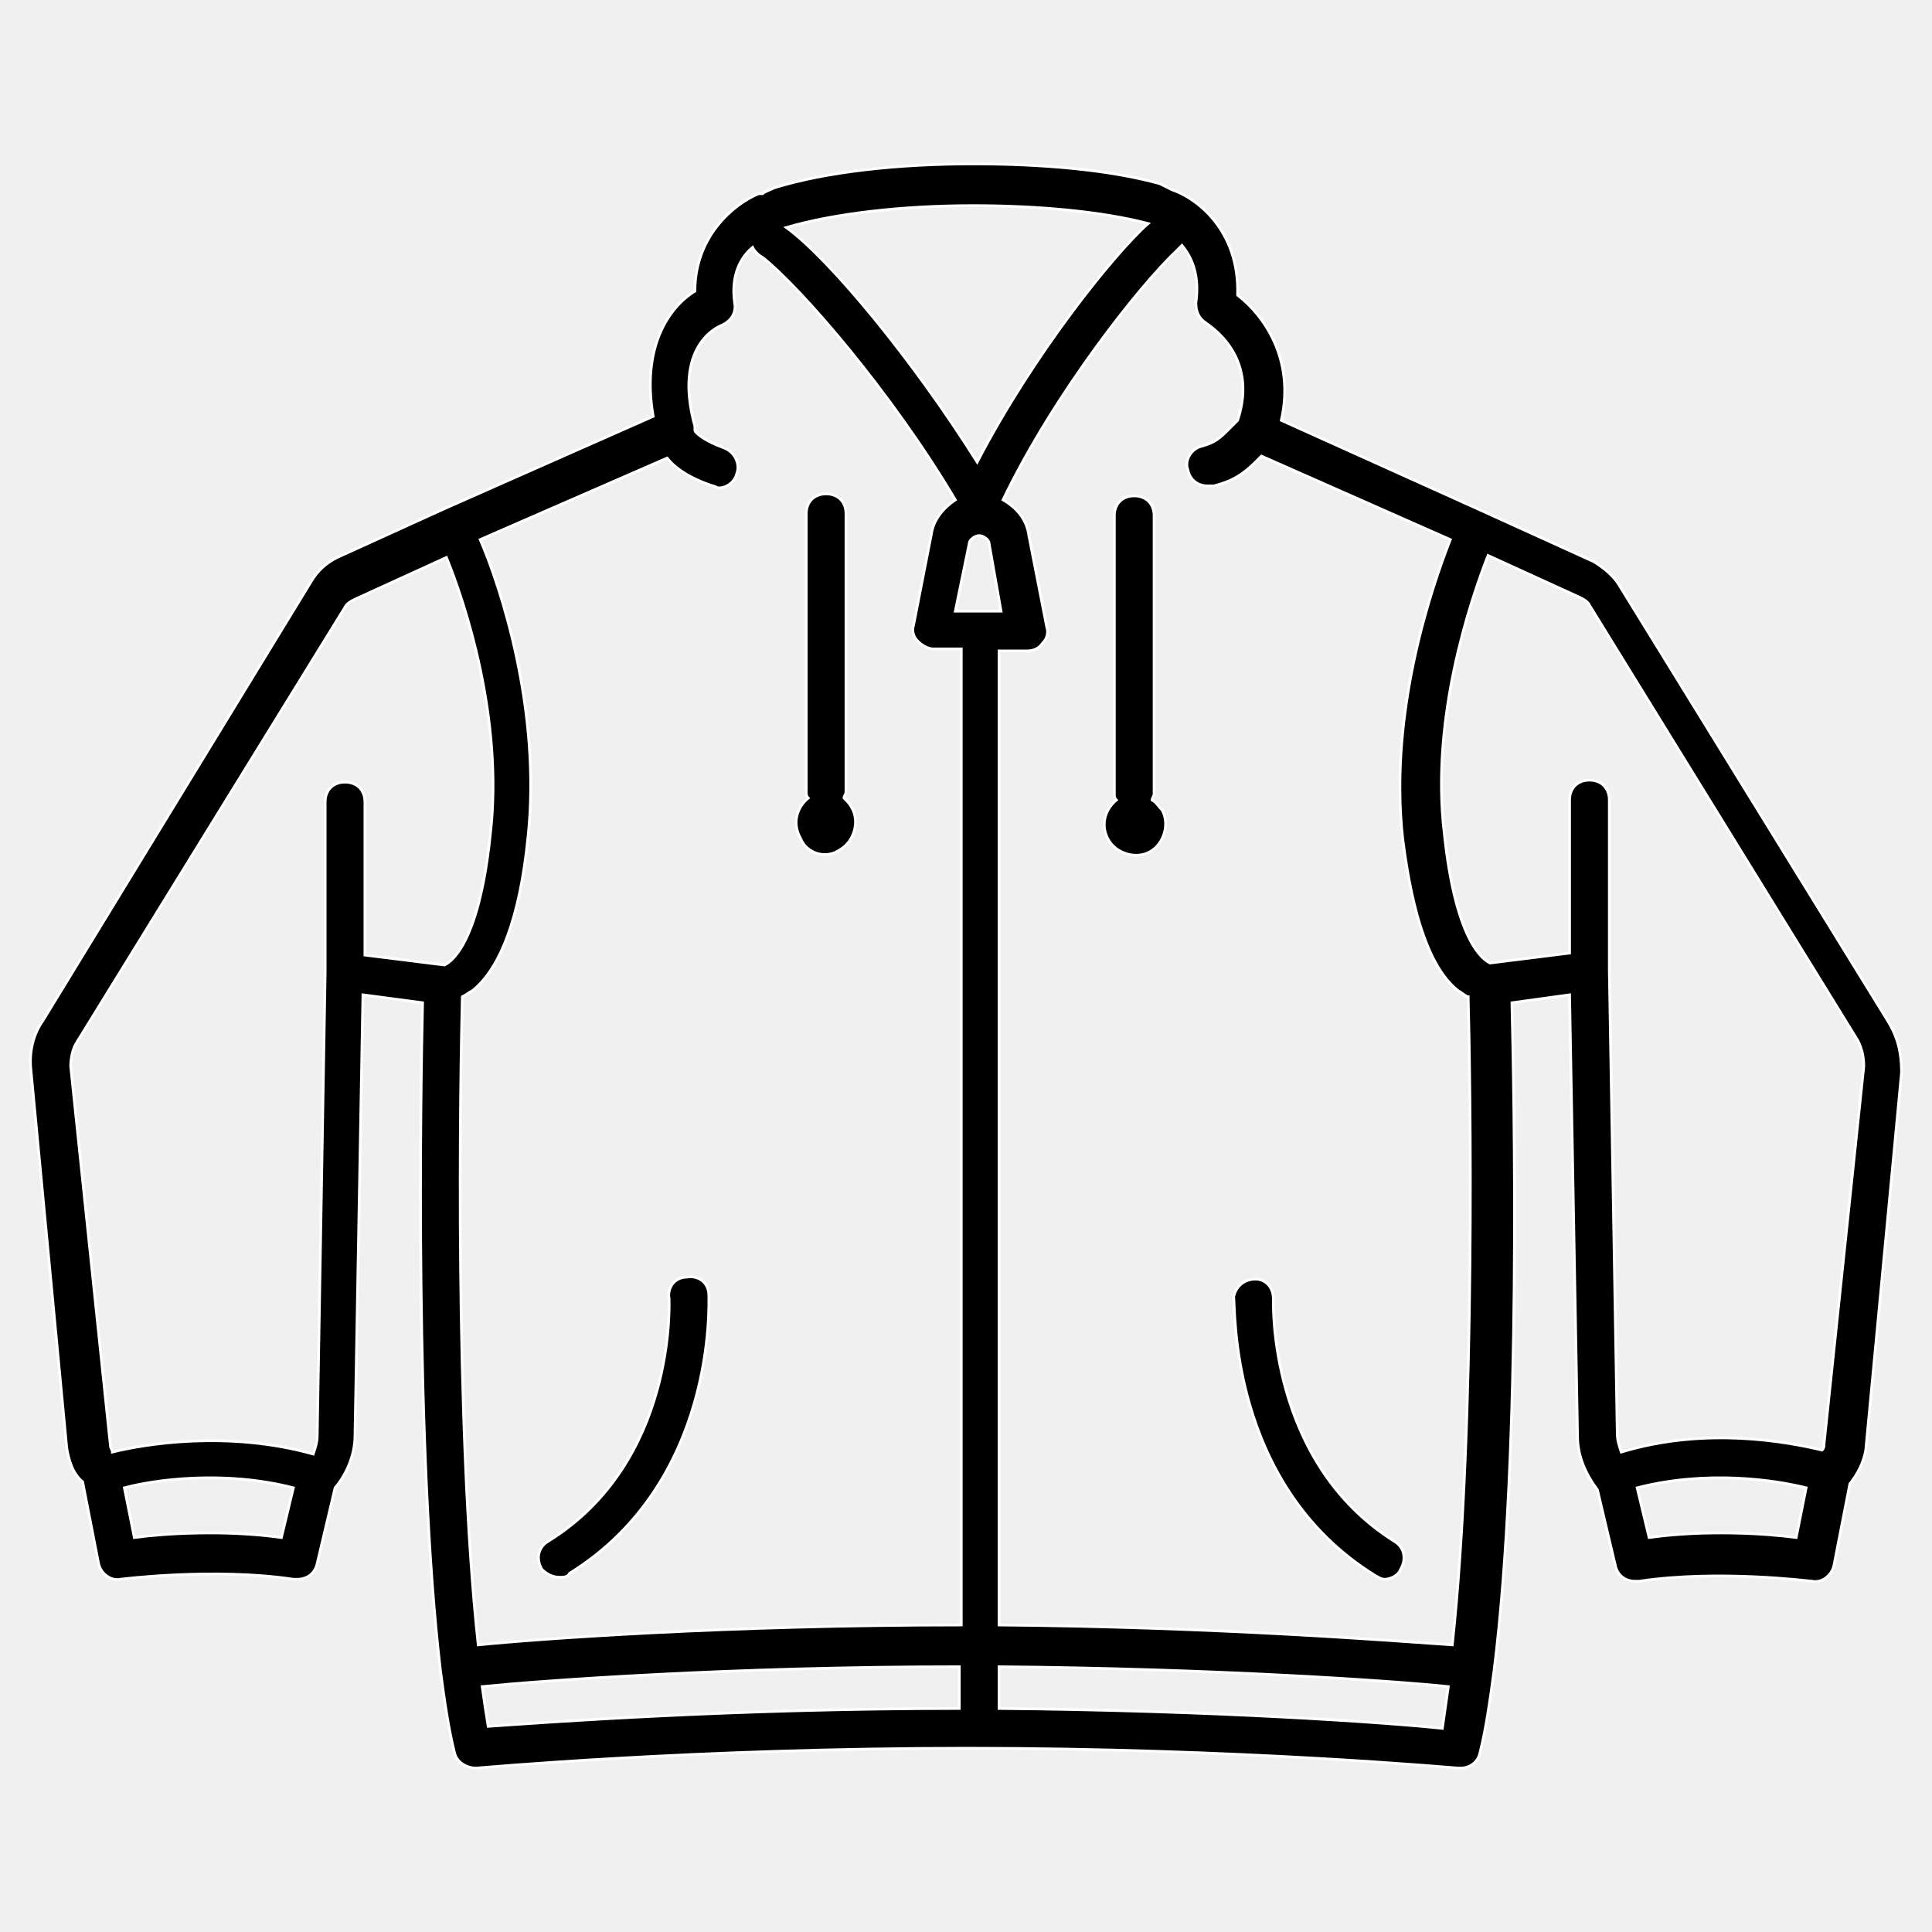
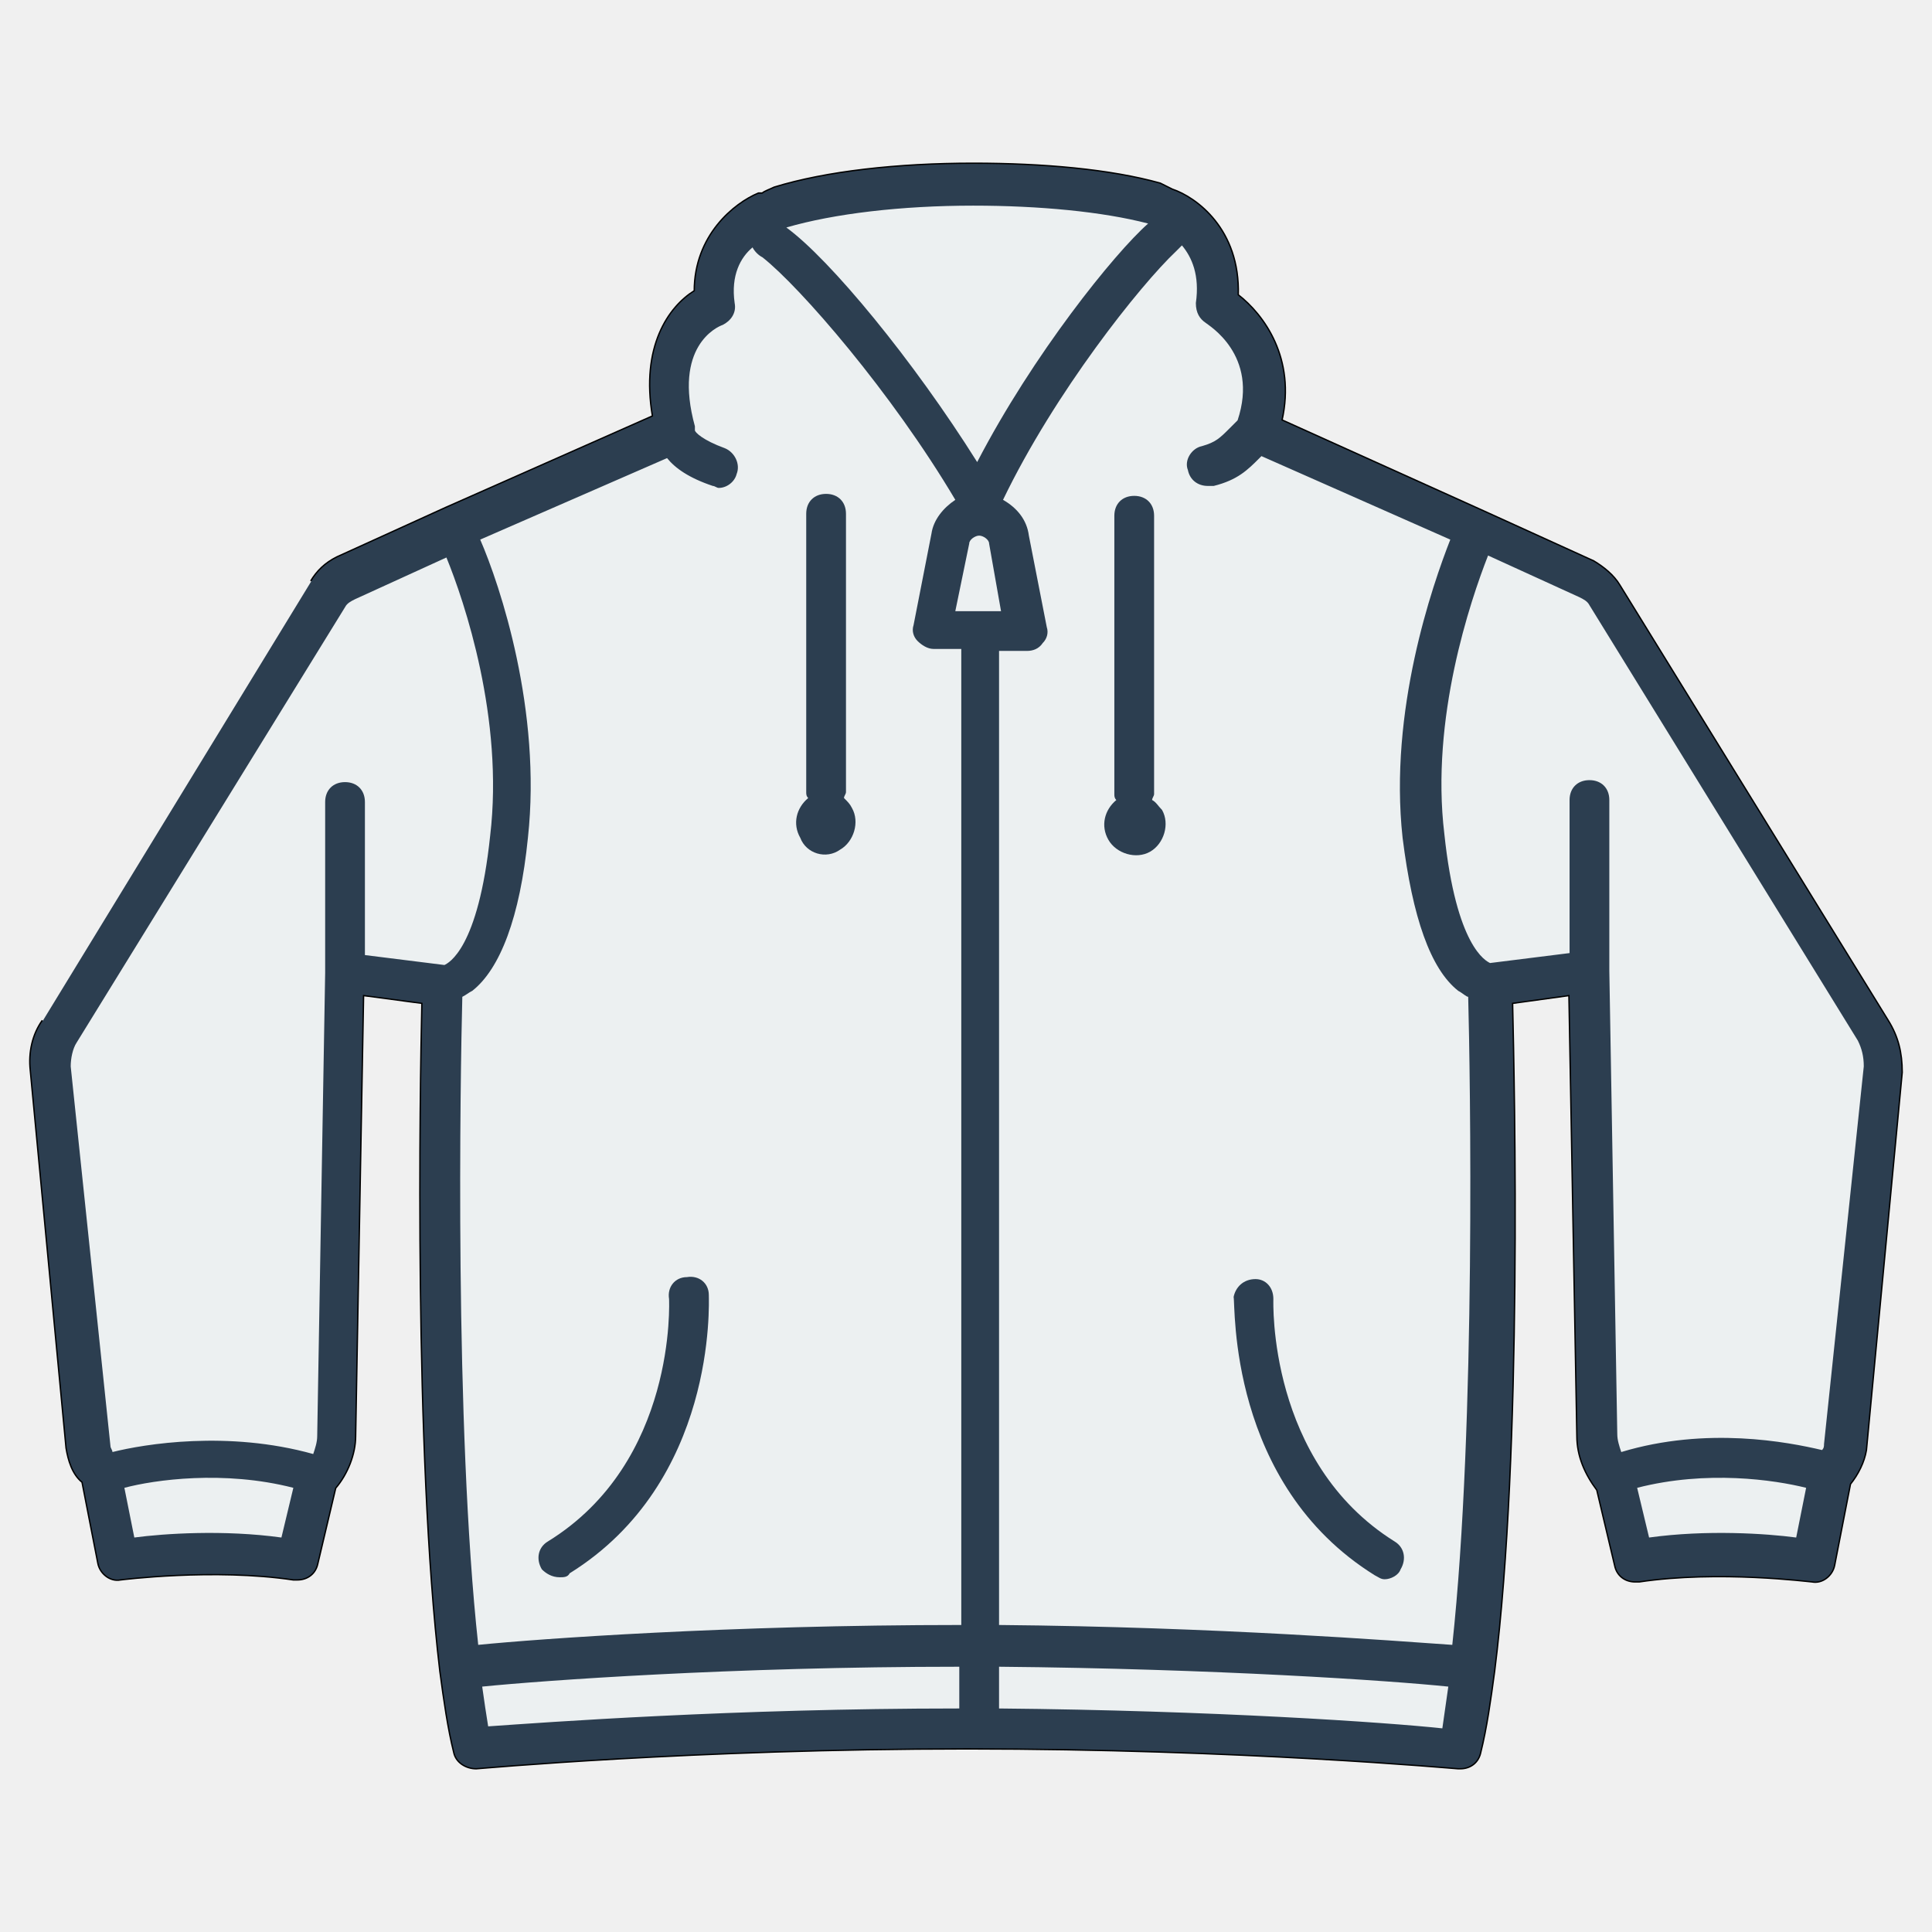
- <svg xmlns="http://www.w3.org/2000/svg" version="1.1" id="Layer_1" x="0px" y="0px" width="708.662px" height="708.662px" viewBox="-56.691 66.615 708.662 708.662" enable-background="new -56.691 66.615 708.662 708.662" xml:space="preserve">
+ <svg xmlns="http://www.w3.org/2000/svg" version="1.1" id="Layer_1" x="0px" y="0px" width="708.662px" height="708.662px" viewBox="-297.5 0 708.662 708.662" enable-background="new -297.5 0 708.662 708.662" xml:space="preserve">
  <g>
-     <path stroke="#FFFFFF" stroke-miterlimit="10" d="M635.696,440.997l-98.435-159.686c-2.188-3.646-5.834-6.562-9.479-8.75   l-40.104-18.229l0,0l-74.375-33.542c5.104-22.603-6.562-38.645-16.041-45.937c0.729-24.062-15.312-35.728-24.062-38.646   c-1.458-0.729-2.916-1.458-4.374-2.187c-18.23-5.104-43.021-7.292-68.541-7.292c-27.709,0-53.958,2.916-72.917,8.75   c-1.458,0.729-3.646,1.458-4.375,2.188c-0.729,0-1.458,0-1.458,0c-8.75,3.645-23.333,15.311-23.333,35.728   c-9.479,5.834-19.687,20.417-15.312,45.938l-75.833,33.542l0,0l0,0l-40.104,18.229c-4.375,2.188-7.292,5.104-9.479,8.75   l-98.437,161.144c-3.646,5.104-5.104,11.666-4.375,18.229l13.125,138.54c0.729,4.374,2.188,9.479,5.834,12.396l5.833,29.896   c0.729,3.646,4.375,6.562,8.021,5.834c0,0,34.271-4.376,63.438,0c0.729,0,0.729,0,1.458,0c3.646,0,6.562-2.188,7.291-5.834   l6.563-27.708l0,0l0,0c4.375-5.104,7.291-12.396,7.291-18.958l2.917-161.873l21.875,2.916   c-0.729,31.354-2.917,164.79,6.563,244.998l0,0l0,0c1.458,10.938,2.916,21.146,5.104,29.896c0.729,3.646,4.375,5.833,8.021,5.833   c0.729,0,79.479-7.291,180.102-7.291c99.895,0,179.373,7.291,180.104,7.291h0.729c3.646,0,6.562-2.188,7.292-5.833   c2.188-8.75,3.646-18.958,5.104-29.896l0,0l0,0c10.208-80.937,7.291-213.644,6.562-244.998l21.145-2.916l2.918,161.873   c0,7.291,2.916,13.854,7.291,19.688l6.562,27.707c0.729,3.646,3.646,5.834,7.292,5.834c0.729,0,0.729,0,1.458,0   c29.166-4.374,62.708,0,63.436,0c3.646,0.729,7.291-2.188,8.021-5.834l5.832-29.896c2.919-3.646,5.105-8.02,5.835-12.395   l13.125-138.541C640.801,452.663,639.342,446.831,635.696,440.997z M385.596,185.062c0.729,0.73,19.687,11.667,11.666,35.729   c-1.458,1.458-2.188,2.188-2.917,2.917c-3.645,3.646-5.104,5.104-10.209,6.563c-3.645,0.729-6.562,5.103-5.104,8.749   c0.729,3.646,3.646,5.834,7.292,5.834c0.729,0,1.458,0,2.188,0c8.75-2.188,12.396-5.834,16.771-10.208l0.729-0.729l69.271,30.625   c-6.562,16.771-22.604,62.708-17.499,109.374c3.646,29.167,10.208,48.125,20.417,56.146c1.458,0.729,2.916,2.188,3.645,2.188   c0.729,27.707,2.917,156.769-5.833,237.705c-21.146-1.458-86.041-6.562-166.248-7.291V305.374h10.209   c2.187,0,4.374-0.729,5.832-2.917c1.458-1.458,2.188-3.646,1.458-5.833l-6.562-33.542c-0.729-5.833-4.375-10.208-9.479-13.125   c18.958-39.375,50.312-78.749,63.437-91.145c0.73-0.73,1.459-1.458,2.188-2.188c3.646,4.376,6.562,10.938,5.104,21.146   C381.949,181.417,383.407,183.604,385.596,185.062z M298.825,265.999c0-1.458,2.188-2.917,3.646-2.917s3.646,1.458,3.646,2.917   l4.374,24.792H293.72L298.825,265.999z M300.284,142.042c24.062,0,47.395,2.188,64.165,6.562   c-12.395,10.938-42.291,48.124-62.707,87.499c-23.334-37.187-53.958-74.374-70-86.041   C249.242,144.958,274.033,142.042,300.284,142.042z M187.992,234.646c2.917,3.646,8.021,7.292,16.771,10.208   c0.729,0,1.458,0.729,2.188,0.729c2.917,0,5.833-2.187,6.562-5.104c1.458-3.645-0.73-8.021-4.375-9.479   c-8.021-2.917-10.938-5.833-10.938-6.562c0,0,0,0,0-0.73c0,0,0,0,0-0.729c-8.021-29.167,8.021-36.458,10.208-37.187   c2.916-1.458,5.104-4.375,4.374-8.021c-1.458-10.208,2.188-16.771,6.564-20.417c0.728,1.458,2.187,2.916,3.645,3.646   c13.854,10.937,47.396,49.582,70.729,88.957c-4.375,2.917-8.021,7.291-8.749,12.395l-6.563,33.542   c-0.729,2.187,0,4.375,1.459,5.833c1.458,1.458,3.645,2.917,5.833,2.917h10.208v358.018c-85.312,0-155.312,5.104-177.186,7.291   c-8.749-80.207-6.562-209.268-5.833-237.705c1.458-0.729,2.188-1.459,3.646-2.188c10.208-8.021,17.499-26.979,20.417-56.146   c5.103-46.666-10.208-92.603-17.5-109.374L187.992,234.646z M-28.567,449.019l98.436-159.687c0.73-1.458,2.188-2.187,3.646-2.917   l33.542-15.312c6.562,16.042,21.146,59.062,16.042,102.083c-4.375,41.562-15.312,46.666-16.771,47.396l-29.167-3.646V360.79   c0-4.375-2.916-7.292-7.292-7.292c-4.374,0-7.291,2.917-7.291,7.292v62.708L59.66,593.392c0,2.187-0.729,4.375-1.458,6.562   c-31.354-8.75-61.979-3.646-73.645-0.729c0-0.729-0.729-1.458-0.729-2.187l-14.583-139.271   C-30.755,454.852-30.025,451.205-28.567,449.019z M-7.422,630.579l-3.646-18.229c10.938-2.917,36.458-6.562,61.979,0l-4.375,18.229   C25.39,627.662,3.516,629.12-7.422,630.579z M120.18,685.266c21.875-2.188,91.145-7.292,175-7.292v15.312   c-83.125,0-151.666,5.104-172.812,6.562C121.64,695.474,120.91,690.37,120.18,685.266z M309.763,693.286v-15.312   c79.478,0.729,143.644,5.104,164.79,7.292c-0.729,5.104-1.458,10.208-2.188,15.312   C451.948,698.391,388.512,694.016,309.763,693.286z M548.198,630.579l-4.374-18.229c25.52-6.562,50.312-2.917,61.977,0   l-3.646,18.229C591.216,629.12,569.343,627.662,548.198,630.579z M612.363,596.309c0,0.729,0,1.458-0.729,2.188   c-12.395-2.918-42.29-8.75-73.644,0.729c-0.729-2.187-1.458-4.374-1.458-6.562l-2.917-169.894v-62.708   c0-4.375-2.917-7.291-7.291-7.291c-4.375,0-7.293,2.917-7.293,7.291v56.146l-29.165,3.646c-1.458-0.73-12.396-5.834-16.771-47.396   c-5.104-42.292,9.479-85.312,16.041-102.082l33.541,15.312c1.458,0.729,2.916,1.458,3.646,2.917l98.437,159.686   c1.457,2.916,2.187,5.834,2.187,9.479L612.363,596.309z" />
-     <path stroke="#FFFFFF" stroke-miterlimit="10" d="M251.43,378.29c5.103-2.917,7.291-10.208,4.375-15.312   c-0.73-1.458-1.458-2.188-2.917-3.646c0-0.73,0.729-1.458,0.729-2.188V255.062c0-4.375-2.917-7.292-7.291-7.292   c-4.375,0-7.292,2.917-7.292,7.292v102.082c0,0.729,0,1.458,0.729,2.188c-4.375,3.646-5.833,9.479-2.916,14.583   C239.034,379.749,246.326,381.935,251.43,378.29z" />
-     <path stroke="#FFFFFF" stroke-miterlimit="10" d="M365.907,360.061c0-0.729,0.729-1.458,0.729-2.187V255.791   c0-4.375-2.916-7.291-7.292-7.291c-4.374,0-7.29,2.916-7.29,7.291v102.083c0,0.729,0,1.458,0.729,2.187   c-4.375,3.646-5.833,9.479-2.917,14.584c2.917,5.104,10.209,7.291,15.312,4.374c5.104-2.916,7.291-10.208,4.375-15.312   C368.096,362.248,367.365,360.79,365.907,360.061z" />
-     <path stroke="#FFFFFF" stroke-miterlimit="10" d="M447.574,644.433c1.458,0.729,2.187,1.458,3.646,1.458   c2.187,0,5.104-1.458,5.833-3.645c2.188-3.646,1.458-8.022-2.188-10.209c-46.665-29.166-44.478-88.229-44.478-88.957   c0-4.376-2.916-7.292-6.562-7.292c-4.376,0-7.292,2.916-8.021,6.562C396.532,545.267,393.616,610.891,447.574,644.433z" />
-     <path stroke="#FFFFFF" stroke-miterlimit="10" d="M148.619,645.162c1.458,0,2.916,0,3.645-1.458   c53.958-33.542,51.042-99.166,51.042-102.083c0-4.375-3.646-7.291-8.021-6.562c-4.375,0-7.292,3.646-6.562,8.021   c0,0.729,2.916,59.791-44.479,88.957c-3.646,2.187-4.375,6.562-2.188,10.209C143.514,643.704,145.701,645.162,148.619,645.162z" />
+     <path fill="#ECF0F1" stroke="#000000" stroke-miterlimit="10" d="M-281.773,374.384c-3.646,5.105-5.104,11.666-4.375,18.23   l13.125,138.539c0.729,4.375,2.188,9.479,5.834,12.395l5.833,29.896c0.729,3.646,4.375,6.562,8.021,5.834   c0,0,34.271-4.377,63.438,0c0.729,0,0.729,0,1.458,0c3.646,0,6.562-2.188,7.291-5.834l6.562-27.709   c4.375-5.104,7.291-12.395,7.291-18.957l2.917-161.873l21.875,2.916c-0.729,31.354-2.917,164.789,6.562,244.998   c1.458,10.938,2.916,21.146,5.104,29.896c0.729,3.645,4.375,5.832,8.021,5.832c0.729,0,79.479-7.291,180.103-7.291   c99.895,0,179.373,7.291,180.104,7.291h0.729c3.646,0,6.562-2.188,7.292-5.832c2.188-8.75,3.646-18.959,5.104-29.896   c10.208-80.938,7.291-213.645,6.562-244.998l21.146-2.916l2.918,161.873c0,7.291,2.916,13.854,7.291,19.688l6.562,27.707   c0.729,3.646,3.646,5.834,7.292,5.834c0.729,0,0.729,0,1.458,0c29.166-4.373,62.708,0,63.436,0c3.646,0.73,7.291-2.188,8.021-5.834   l5.832-29.895c2.919-3.646,5.104-8.021,5.835-12.396l13.125-138.541c-0.003-7.291-1.462-13.123-5.107-18.957l-98.434-159.685   c-2.188-3.646-5.834-6.562-9.479-8.75l-40.104-18.23l-74.375-33.541c5.104-22.604-6.562-38.645-16.041-45.938   c0.729-24.062-15.312-35.729-24.062-38.646c-1.458-0.729-2.916-1.457-4.374-2.186c-18.229-5.105-43.021-7.293-68.541-7.293   c-27.708,0-53.958,2.916-72.917,8.75c-1.458,0.729-3.646,1.459-4.375,2.188c-0.729,0-1.458,0-1.458,0   c-8.75,3.646-23.333,15.312-23.333,35.729c-9.479,5.834-19.688,20.418-15.312,45.938l-75.833,33.543l-40.104,18.229   c-4.375,2.188-7.292,5.104-9.479,8.75" />
+   </g>
+   <g>
+     <path fill="#2C3E50" d="M394.886,374.384l-98.436-159.686c-2.188-3.646-5.834-6.562-9.479-8.75l-40.104-18.23l0,0l-74.375-33.541   c5.104-22.604-6.562-38.645-16.041-45.938c0.729-24.062-15.312-35.729-24.062-38.646c-1.458-0.729-2.916-1.457-4.374-2.186   c-18.229-5.105-43.021-7.293-68.541-7.293c-27.708,0-53.958,2.916-72.917,8.75c-1.458,0.729-3.646,1.459-4.375,2.188   c-0.729,0-1.458,0-1.458,0c-8.75,3.646-23.333,15.312-23.333,35.729c-9.479,5.834-19.688,20.418-15.312,45.938l-75.833,33.543l0,0   l0,0l-40.104,18.229c-4.375,2.188-7.292,5.104-9.479,8.75l-98.438,161.145c-3.646,5.104-5.104,11.666-4.375,18.229l13.125,138.539   c0.729,4.375,2.188,9.48,5.834,12.396l5.833,29.896c0.729,3.645,4.375,6.561,8.021,5.834c0,0,34.271-4.377,63.438,0   c0.729,0,0.729,0,1.458,0c3.646,0,6.562-2.189,7.291-5.834l6.562-27.709l0,0l0,0c4.375-5.105,7.291-12.396,7.291-18.957   l2.917-161.873l21.875,2.916c-0.729,31.354-2.917,164.789,6.562,244.998l0,0l0,0c1.458,10.938,2.916,21.145,5.104,29.895   c0.729,3.646,4.375,5.832,8.021,5.832c0.729,0,79.479-7.291,180.103-7.291c99.895,0,179.373,7.291,180.104,7.291h0.729   c3.646,0,6.562-2.188,7.292-5.832c2.188-8.75,3.646-18.959,5.104-29.895l0,0l0,0c10.208-80.939,7.291-213.646,6.562-244.998   l21.146-2.916l2.918,161.873c0,7.291,2.916,13.854,7.291,19.688l6.562,27.707c0.729,3.646,3.646,5.834,7.292,5.834   c0.729,0,0.729,0,1.458,0c29.166-4.373,62.708,0,63.436,0c3.646,0.729,7.291-2.188,8.021-5.834l5.832-29.896   c2.919-3.645,5.104-8.02,5.835-12.395l13.125-138.541C399.991,386.05,398.532,380.218,394.886,374.384z M144.786,118.448   c0.729,0.729,19.688,11.668,11.666,35.729c-1.458,1.459-2.188,2.189-2.917,2.918c-3.646,3.646-5.104,5.104-10.209,6.562   c-3.646,0.729-6.562,5.104-5.104,8.75c0.729,3.645,3.646,5.834,7.292,5.834c0.729,0,1.458,0,2.188,0   c8.75-2.189,12.396-5.834,16.771-10.209l0.729-0.729l69.271,30.625c-6.562,16.771-22.604,62.707-17.499,109.373   c3.646,29.168,10.208,48.125,20.417,56.146c1.458,0.729,2.916,2.188,3.646,2.188c0.729,27.707,2.917,156.771-5.833,237.705   c-21.146-1.457-86.041-6.561-166.248-7.291V238.76h10.209c2.188,0,4.374-0.729,5.832-2.918c1.458-1.457,2.188-3.645,1.458-5.832   l-6.562-33.543c-0.729-5.832-4.375-10.207-9.479-13.125c18.958-39.375,50.312-78.748,63.438-91.145   c0.729-0.73,1.459-1.457,2.188-2.188c3.646,4.375,6.562,10.938,5.104,21.146C141.139,114.803,142.597,116.991,144.786,118.448z    M58.015,199.385c0-1.459,2.188-2.918,3.646-2.918s3.646,1.459,3.646,2.918l4.374,24.791H52.91L58.015,199.385z M59.474,75.428   c24.062,0,47.396,2.188,64.165,6.562c-12.396,10.938-42.291,48.123-62.707,87.498c-23.333-37.188-53.958-74.373-70-86.041   C8.433,78.344,33.224,75.428,59.474,75.428z M-52.817,168.032c2.917,3.646,8.021,7.293,16.771,10.209   c0.729,0,1.458,0.729,2.188,0.729c2.917,0,5.833-2.188,6.562-5.104c1.458-3.646-0.729-8.021-4.375-9.48   c-8.021-2.916-10.938-5.832-10.938-6.561c0,0,0,0,0-0.73c0,0,0,0,0-0.729c-8.021-29.168,8.021-36.459,10.208-37.188   c2.916-1.459,5.104-4.375,4.374-8.021c-1.458-10.207,2.188-16.771,6.563-20.416c0.729,1.457,2.188,2.916,3.646,3.645   c13.854,10.938,47.396,49.582,70.729,88.957c-4.375,2.918-8.021,7.291-8.749,12.396l-6.562,33.541   c-0.729,2.188,0,4.375,1.459,5.834c1.458,1.457,3.646,2.916,5.833,2.916h10.208v358.018c-85.312,0-155.312,5.104-177.187,7.291   c-8.749-80.207-6.562-209.268-5.833-237.705c1.458-0.729,2.188-1.459,3.646-2.188c10.208-8.021,17.499-26.98,20.417-56.147   c5.104-46.666-10.208-92.602-17.5-109.373L-52.817,168.032z M-269.377,382.405l98.437-159.689c0.729-1.457,2.188-2.186,3.646-2.916   l33.542-15.312c6.562,16.043,21.146,59.062,16.042,102.084c-4.375,41.561-15.312,46.664-16.771,47.395l-29.167-3.646v-56.146   c0-4.375-2.916-7.293-7.292-7.293c-4.374,0-7.291,2.918-7.291,7.293v62.708l-2.918,169.895c0,2.188-0.729,4.375-1.458,6.562   c-31.354-8.75-61.979-3.646-73.646-0.73c0-0.729-0.729-1.457-0.729-2.186l-14.583-139.271   C-271.564,388.237-270.835,384.591-269.377,382.405z M-248.231,563.966l-3.646-18.23c10.938-2.916,36.458-6.561,61.979,0   l-4.375,18.23C-215.42,561.048-237.294,562.507-248.231,563.966z M-120.63,618.651c21.875-2.189,91.146-7.291,175-7.291v15.311   c-83.125,0-151.666,5.105-172.812,6.562C-119.17,628.86-119.899,623.757-120.63,618.651z M68.953,626.673V611.36   c79.479,0.729,143.645,5.104,164.79,7.291c-0.729,5.105-1.458,10.209-2.188,15.312C211.138,631.776,147.702,627.401,68.953,626.673   z M307.388,563.966l-4.374-18.23c25.521-6.561,50.312-2.916,61.978,0l-3.646,18.23   C350.407,562.507,328.533,561.048,307.388,563.966z M371.553,529.694c0,0.729,0,1.459-0.729,2.188   c-12.395-2.918-42.29-8.75-73.644,0.73c-0.729-2.189-1.458-4.375-1.458-6.562l-2.917-169.895v-62.708   c0-4.375-2.917-7.291-7.291-7.291c-4.375,0-7.293,2.918-7.293,7.291v56.146l-29.165,3.646c-1.458-0.729-12.396-5.834-16.771-47.396   c-5.104-42.293,9.479-85.312,16.041-102.082l33.541,15.312c1.458,0.729,2.916,1.457,3.646,2.916l98.437,159.685   c1.457,2.916,2.188,5.834,2.188,9.48L371.553,529.694z" />
+     <path fill="#2C3E50" d="M10.62,311.676c5.104-2.918,7.291-10.209,4.375-15.312c-0.729-1.457-1.458-2.188-2.917-3.646   c0-0.729,0.729-1.457,0.729-2.188V188.448c0-4.375-2.917-7.291-7.291-7.291c-4.375,0-7.292,2.916-7.292,7.291V290.53   c0,0.729,0,1.459,0.729,2.188c-4.375,3.646-5.833,9.48-2.916,14.584C-1.775,313.135,5.517,315.321,10.62,311.676z" />
+     <path fill="#2C3E50" d="M125.097,293.448c0-0.73,0.729-1.459,0.729-2.188V189.176c0-4.375-2.916-7.291-7.292-7.291   c-4.374,0-7.29,2.916-7.29,7.291V291.26c0,0.729,0,1.457,0.729,2.188c-4.375,3.645-5.833,9.479-2.917,14.584   c2.917,5.104,10.209,7.291,15.312,4.373c5.104-2.916,7.291-10.207,4.375-15.312C127.286,295.633,126.555,294.176,125.097,293.448z" />
+     <path fill="#2C3E50" d="M206.764,577.819c1.458,0.729,2.188,1.457,3.646,1.457c2.188,0,5.104-1.457,5.833-3.646   c2.188-3.645,1.458-8.02-2.188-10.209c-46.665-29.166-44.479-88.229-44.479-88.957c0-4.375-2.916-7.291-6.562-7.291   c-4.376,0-7.292,2.916-8.021,6.562C155.722,478.653,152.806,544.276,206.764,577.819z" />
+     <path fill="#2C3E50" d="M-92.19,578.548c1.458,0,2.916,0,3.646-1.457c53.958-33.543,51.042-99.166,51.042-102.084   c0-4.375-3.646-7.291-8.021-6.562c-4.375,0-7.292,3.646-6.562,8.021c0,0.729,2.916,59.791-44.479,88.957   c-3.646,2.188-4.375,6.562-2.188,10.209C-97.296,577.091-95.108,578.548-92.19,578.548z" />
  </g>
</svg>
